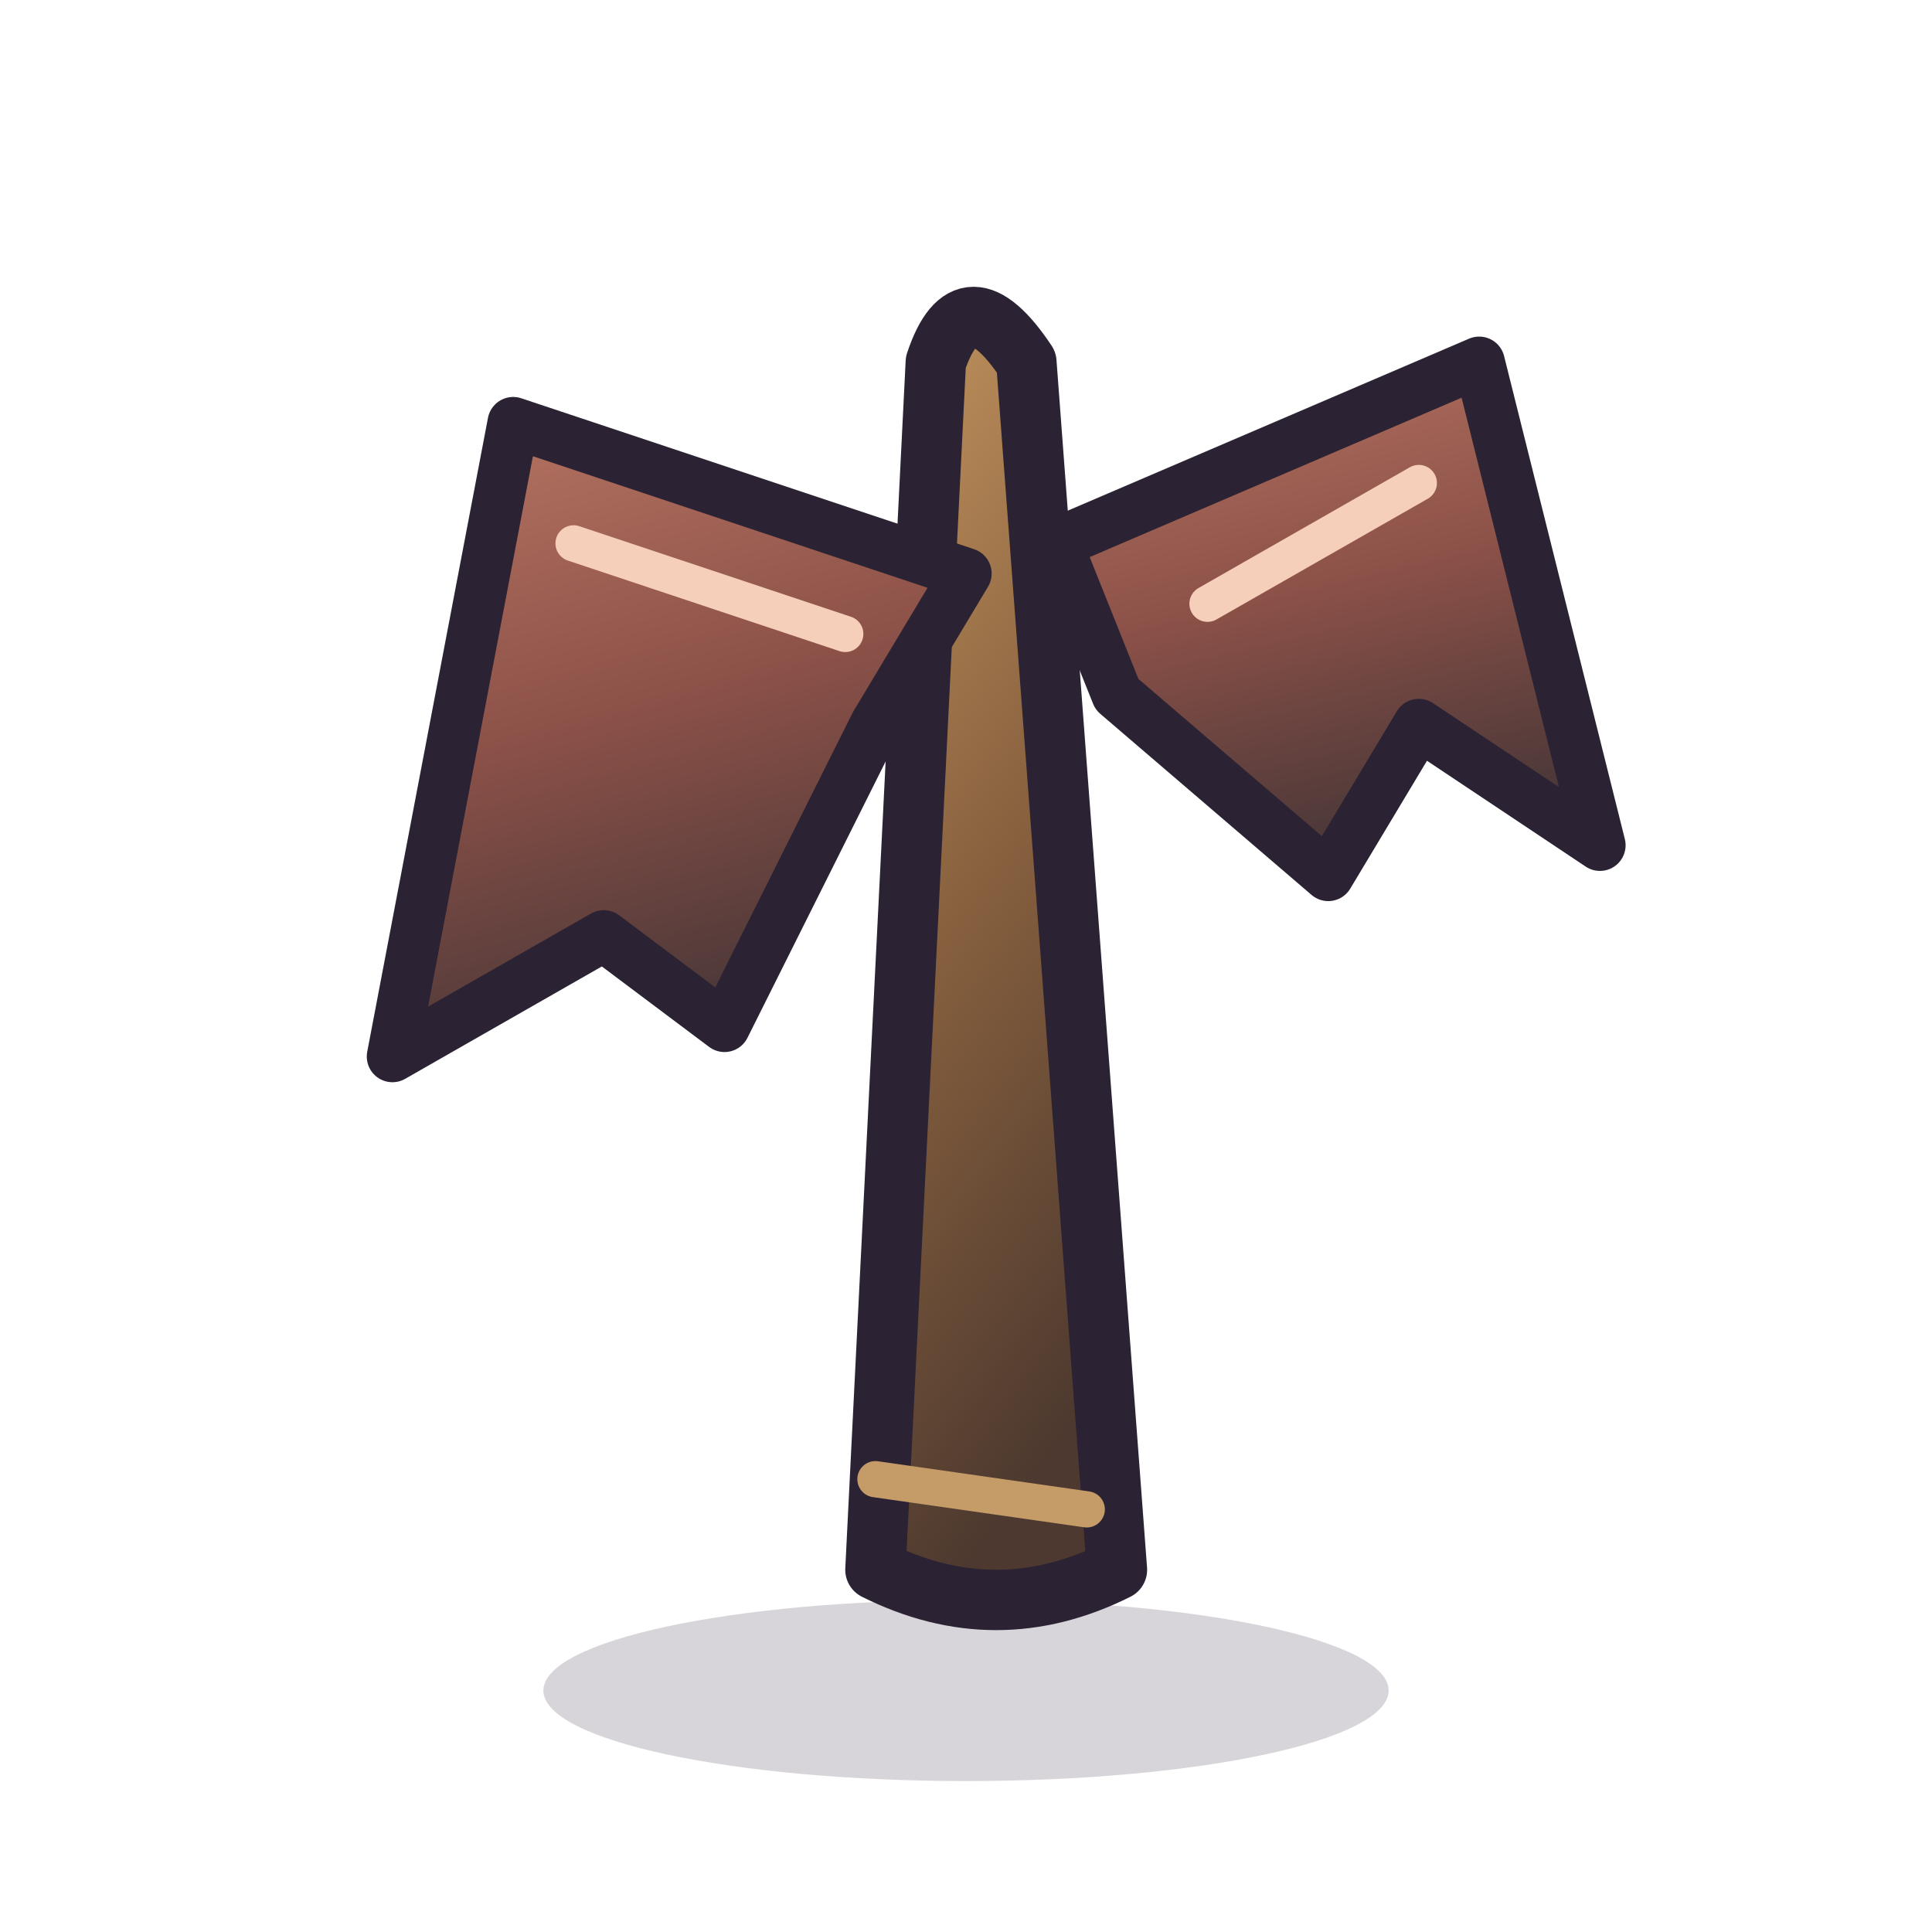
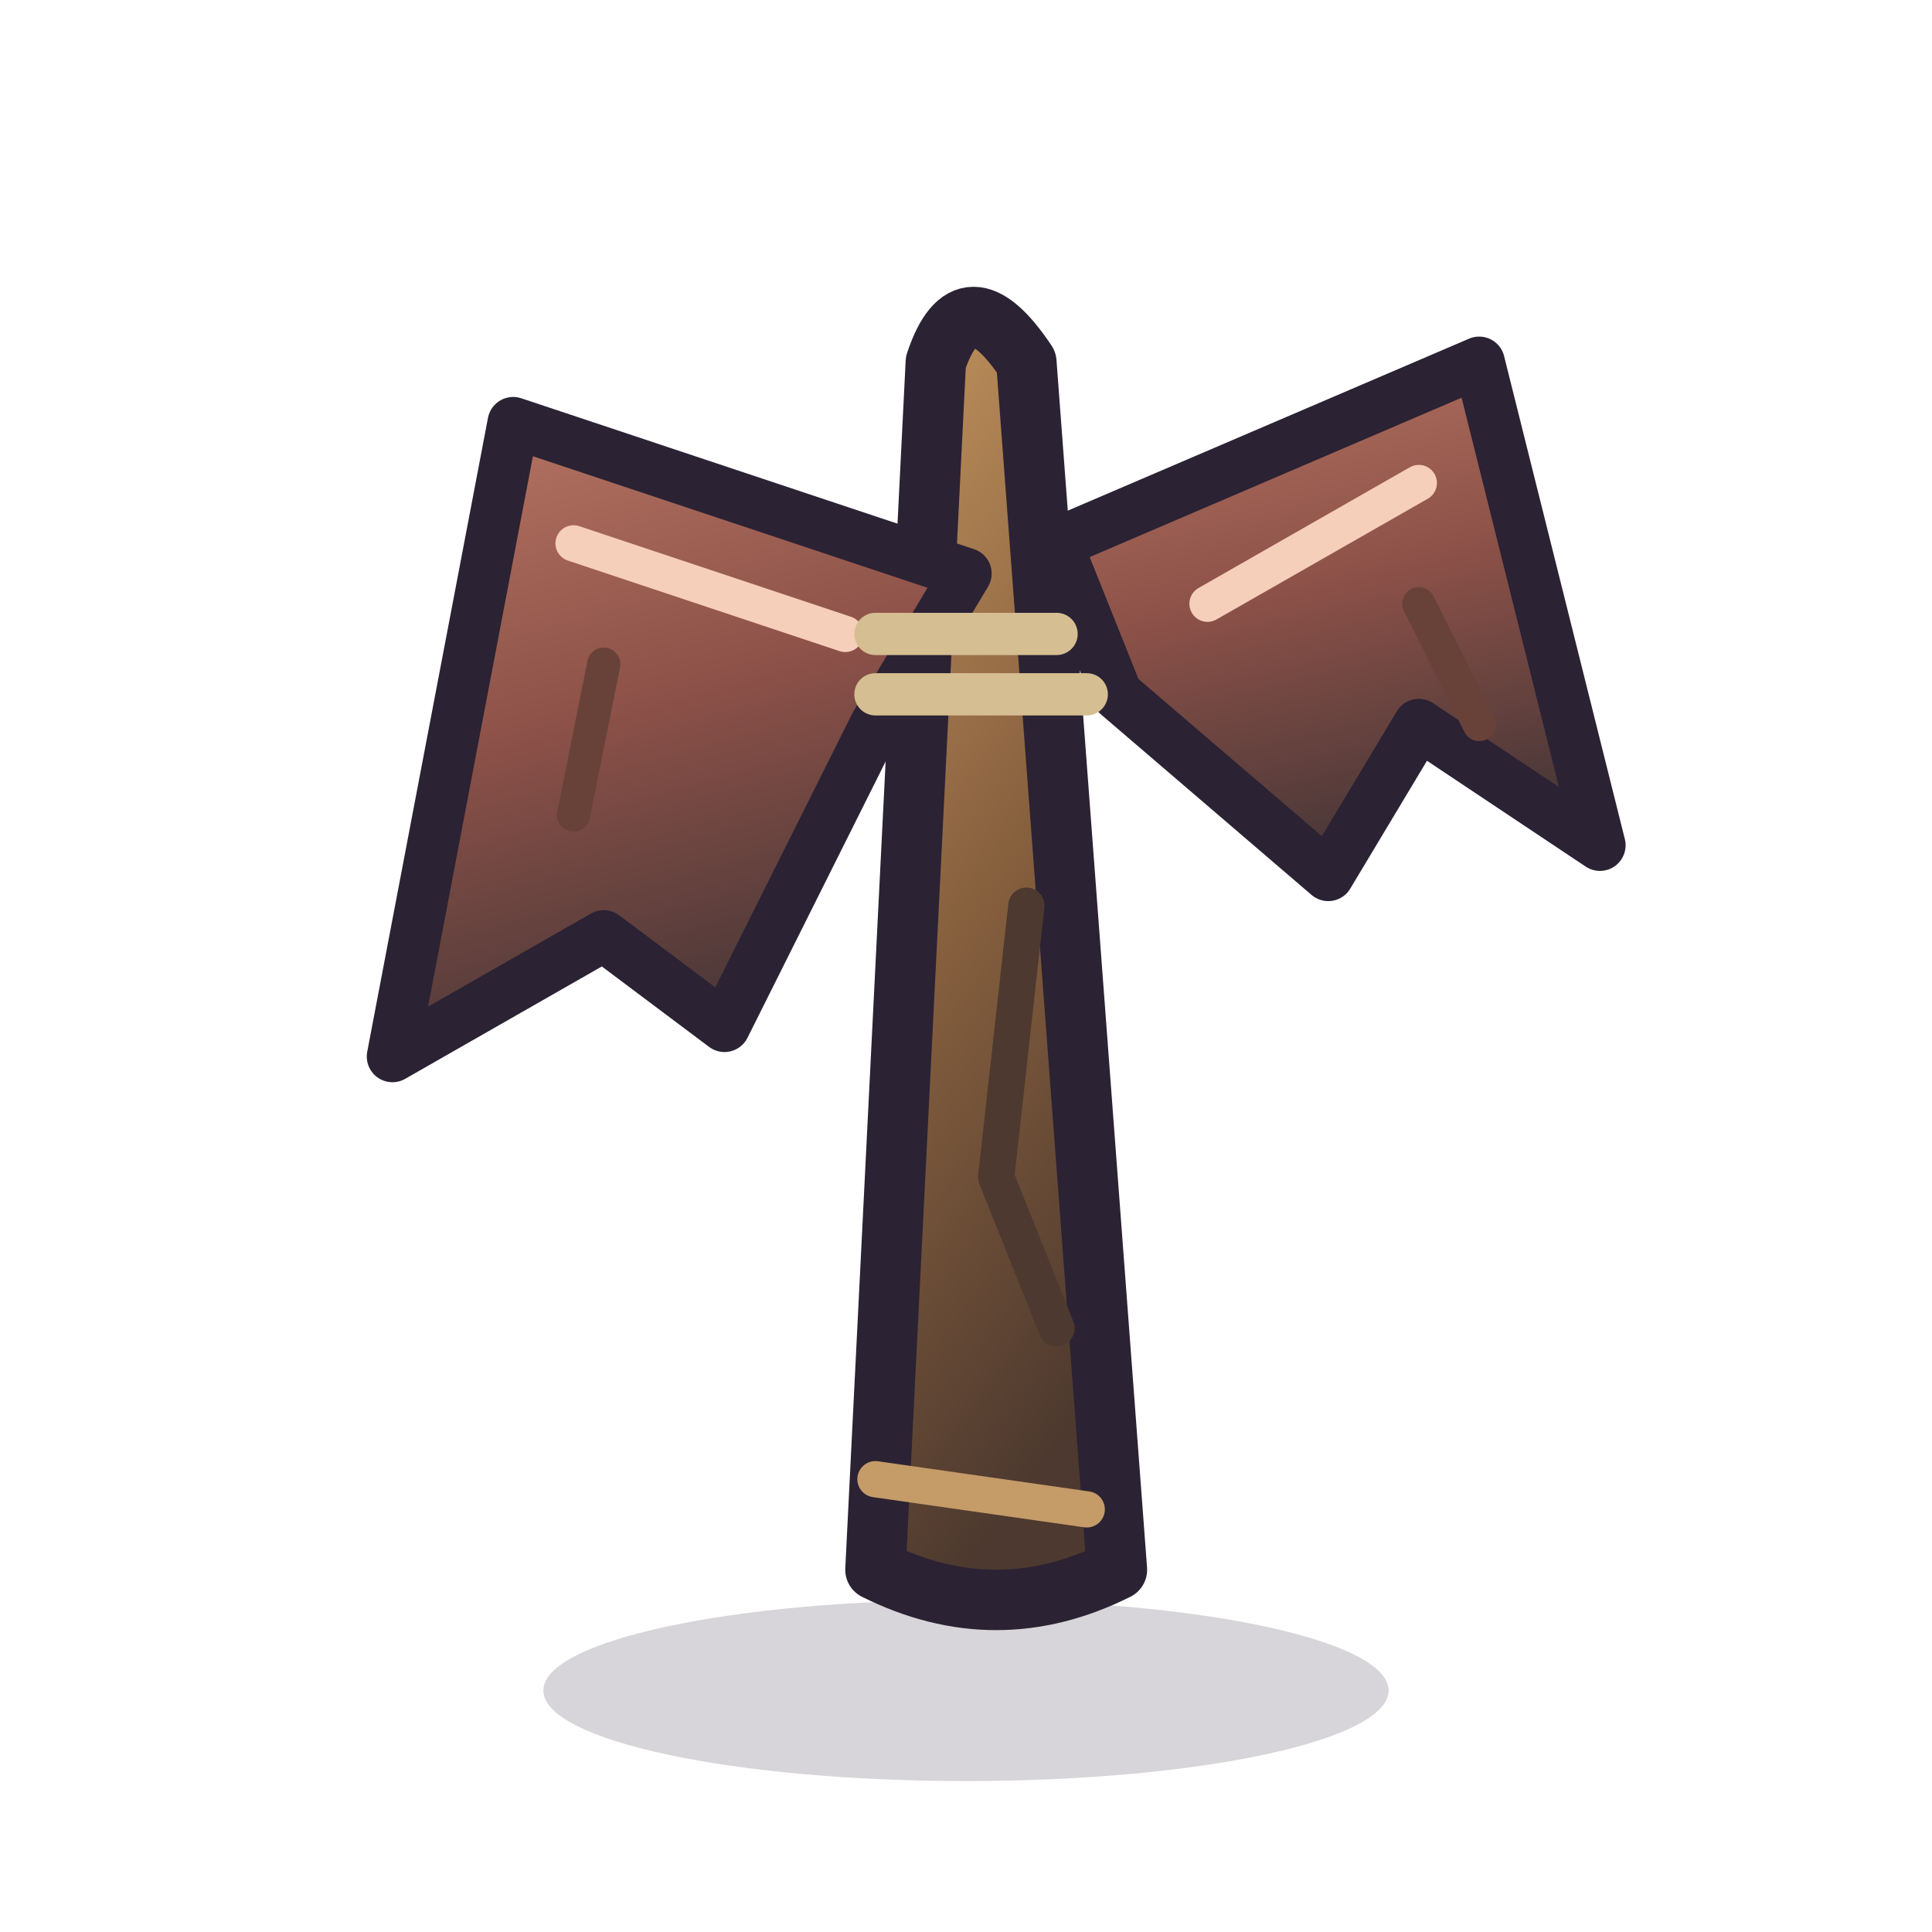
- <svg xmlns="http://www.w3.org/2000/svg" width="64" height="64" viewBox="0 0 64 64">
+ <svg xmlns="http://www.w3.org/2000/svg" width="64" height="64" viewBox="0 0 64 64" stroke-linecap="round" stroke-linejoin="round">
+   <defs />
  <defs>
    <linearGradient id="stone" x1="0" y1="0" x2=".25" y2="1">
      <stop stop-color="#e0d8c6" />
      <stop offset=".52" stop-color="#a99f8b" />
      <stop offset="1" stop-color="#625d53" />
    </linearGradient>
    <linearGradient id="wood" x1="0" y1="0" x2=".25" y2="1">
      <stop stop-color="#c4955f" />
      <stop offset=".52" stop-color="#87603e" />
      <stop offset="1" stop-color="#4d392f" />
    </linearGradient>
    <linearGradient id="bone" x1="0" y1="0" x2=".25" y2="1">
      <stop stop-color="#fff0ce" />
      <stop offset=".55" stop-color="#dfc69e" />
      <stop offset="1" stop-color="#ab8c69" />
    </linearGradient>
    <linearGradient id="cloth" x1="0" y1="0" x2=".25" y2="1">
      <stop stop-color="#b77563" />
      <stop offset=".52" stop-color="#8c5148" />
      <stop offset="1" stop-color="#4b3838" />
    </linearGradient>
    <linearGradient id="ruin" x1="0" y1="0" x2=".25" y2="1">
      <stop stop-color="#d2c6ad" />
      <stop offset=".52" stop-color="#9e9381" />
      <stop offset="1" stop-color="#61594e" />
    </linearGradient>
  </defs>
  <ellipse cx="32" cy="56" rx="14" ry="3" fill="#2b2233" opacity=".19" />
  <path d="m29 52 2-40q1-3 3 0l3 40q-4 2-8 0Z" fill="url(#wood)" stroke="#2b2233" stroke-width="2" stroke-linejoin="round" />
  <path d="M32 19 17 14 13 35 20 31 24 34 29 24Z" fill="url(#cloth)" stroke="#2b2233" stroke-width="1.7" stroke-linejoin="round" />
  <path d="M35 18 49 12 53 28 47 24 44 29 37 23Z" fill="url(#cloth)" stroke="#2b2233" stroke-width="1.7" stroke-linejoin="round" />
  <path d="M19 18 28 21M47 16 40 20" stroke="#f6cfba" stroke-width="1.2" stroke-linecap="round" />
  <path d="m29 49 7 1" stroke="#c59b68" stroke-width="1.2" stroke-linecap="round" />
+   <path d="M34 30 33 39 35 44" fill="none" stroke="#4d392f" stroke-width="1.2" />
+   <path d="M20 22 19 27M47 20 49 24" stroke="#684239" stroke-width="1.1" />
+   <path d="M29 21 35 21M29 23 36 23" stroke="#d5be91" stroke-width="1.4" />
</svg>
